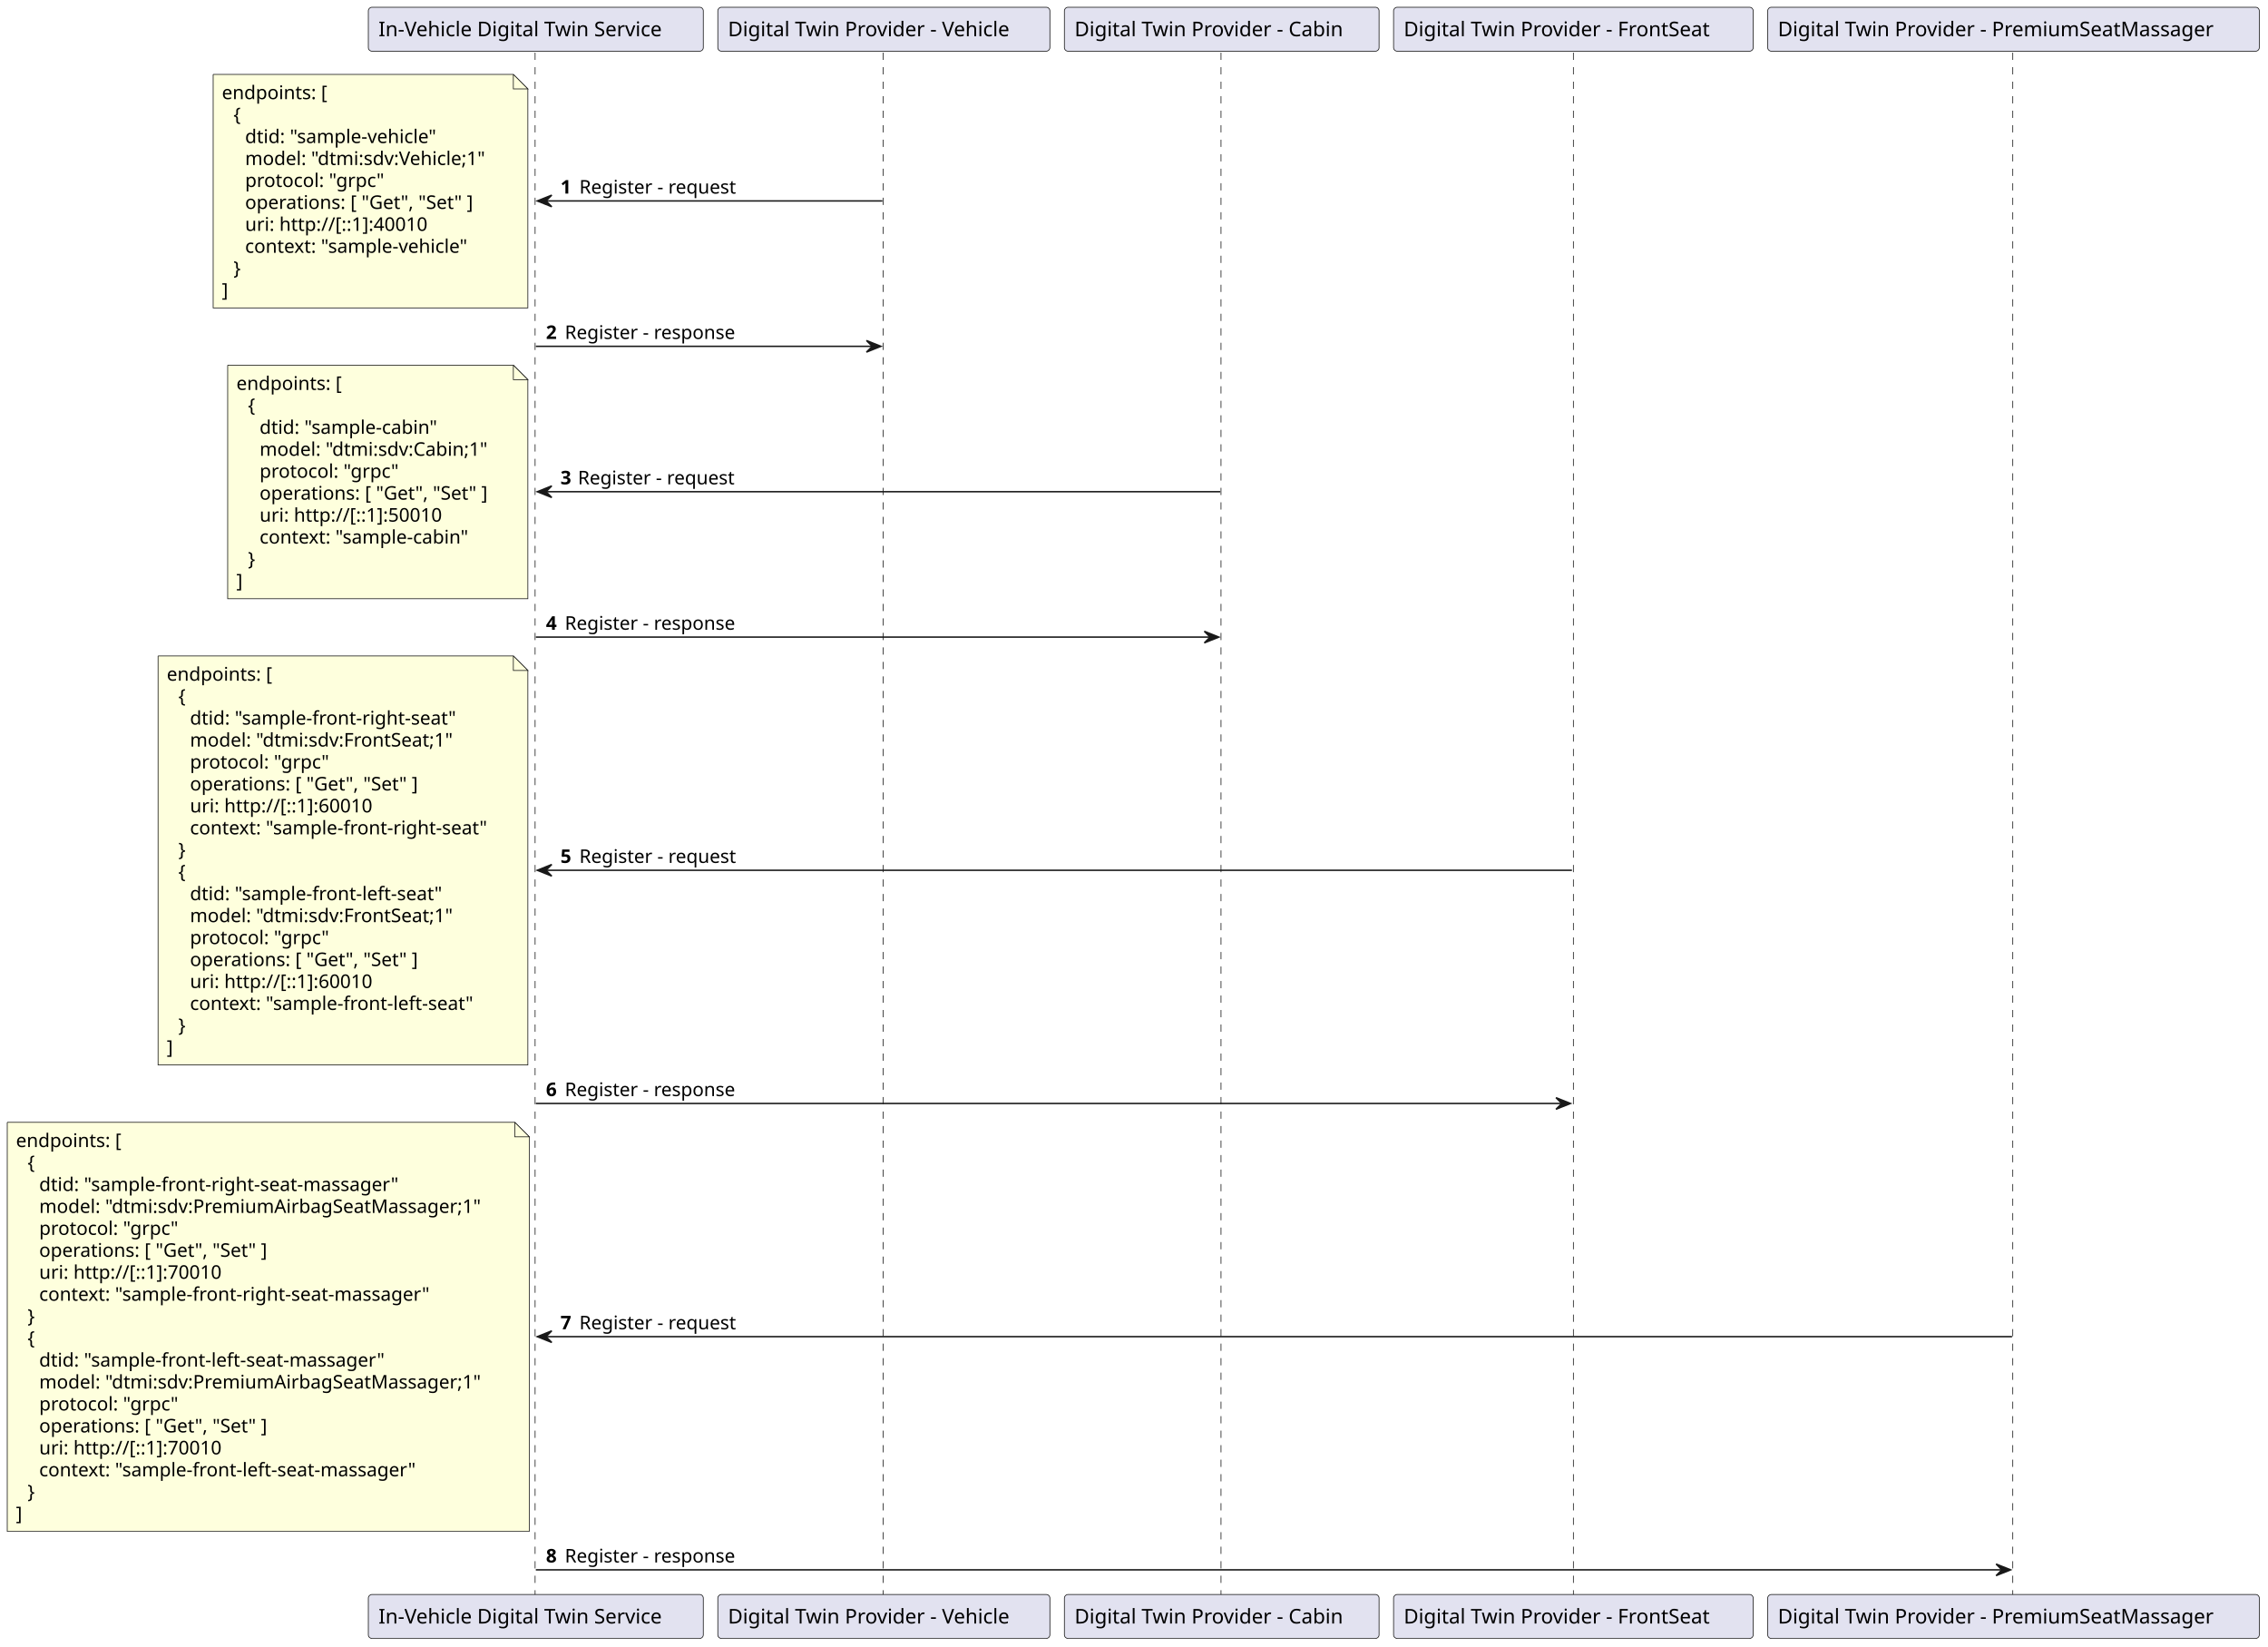
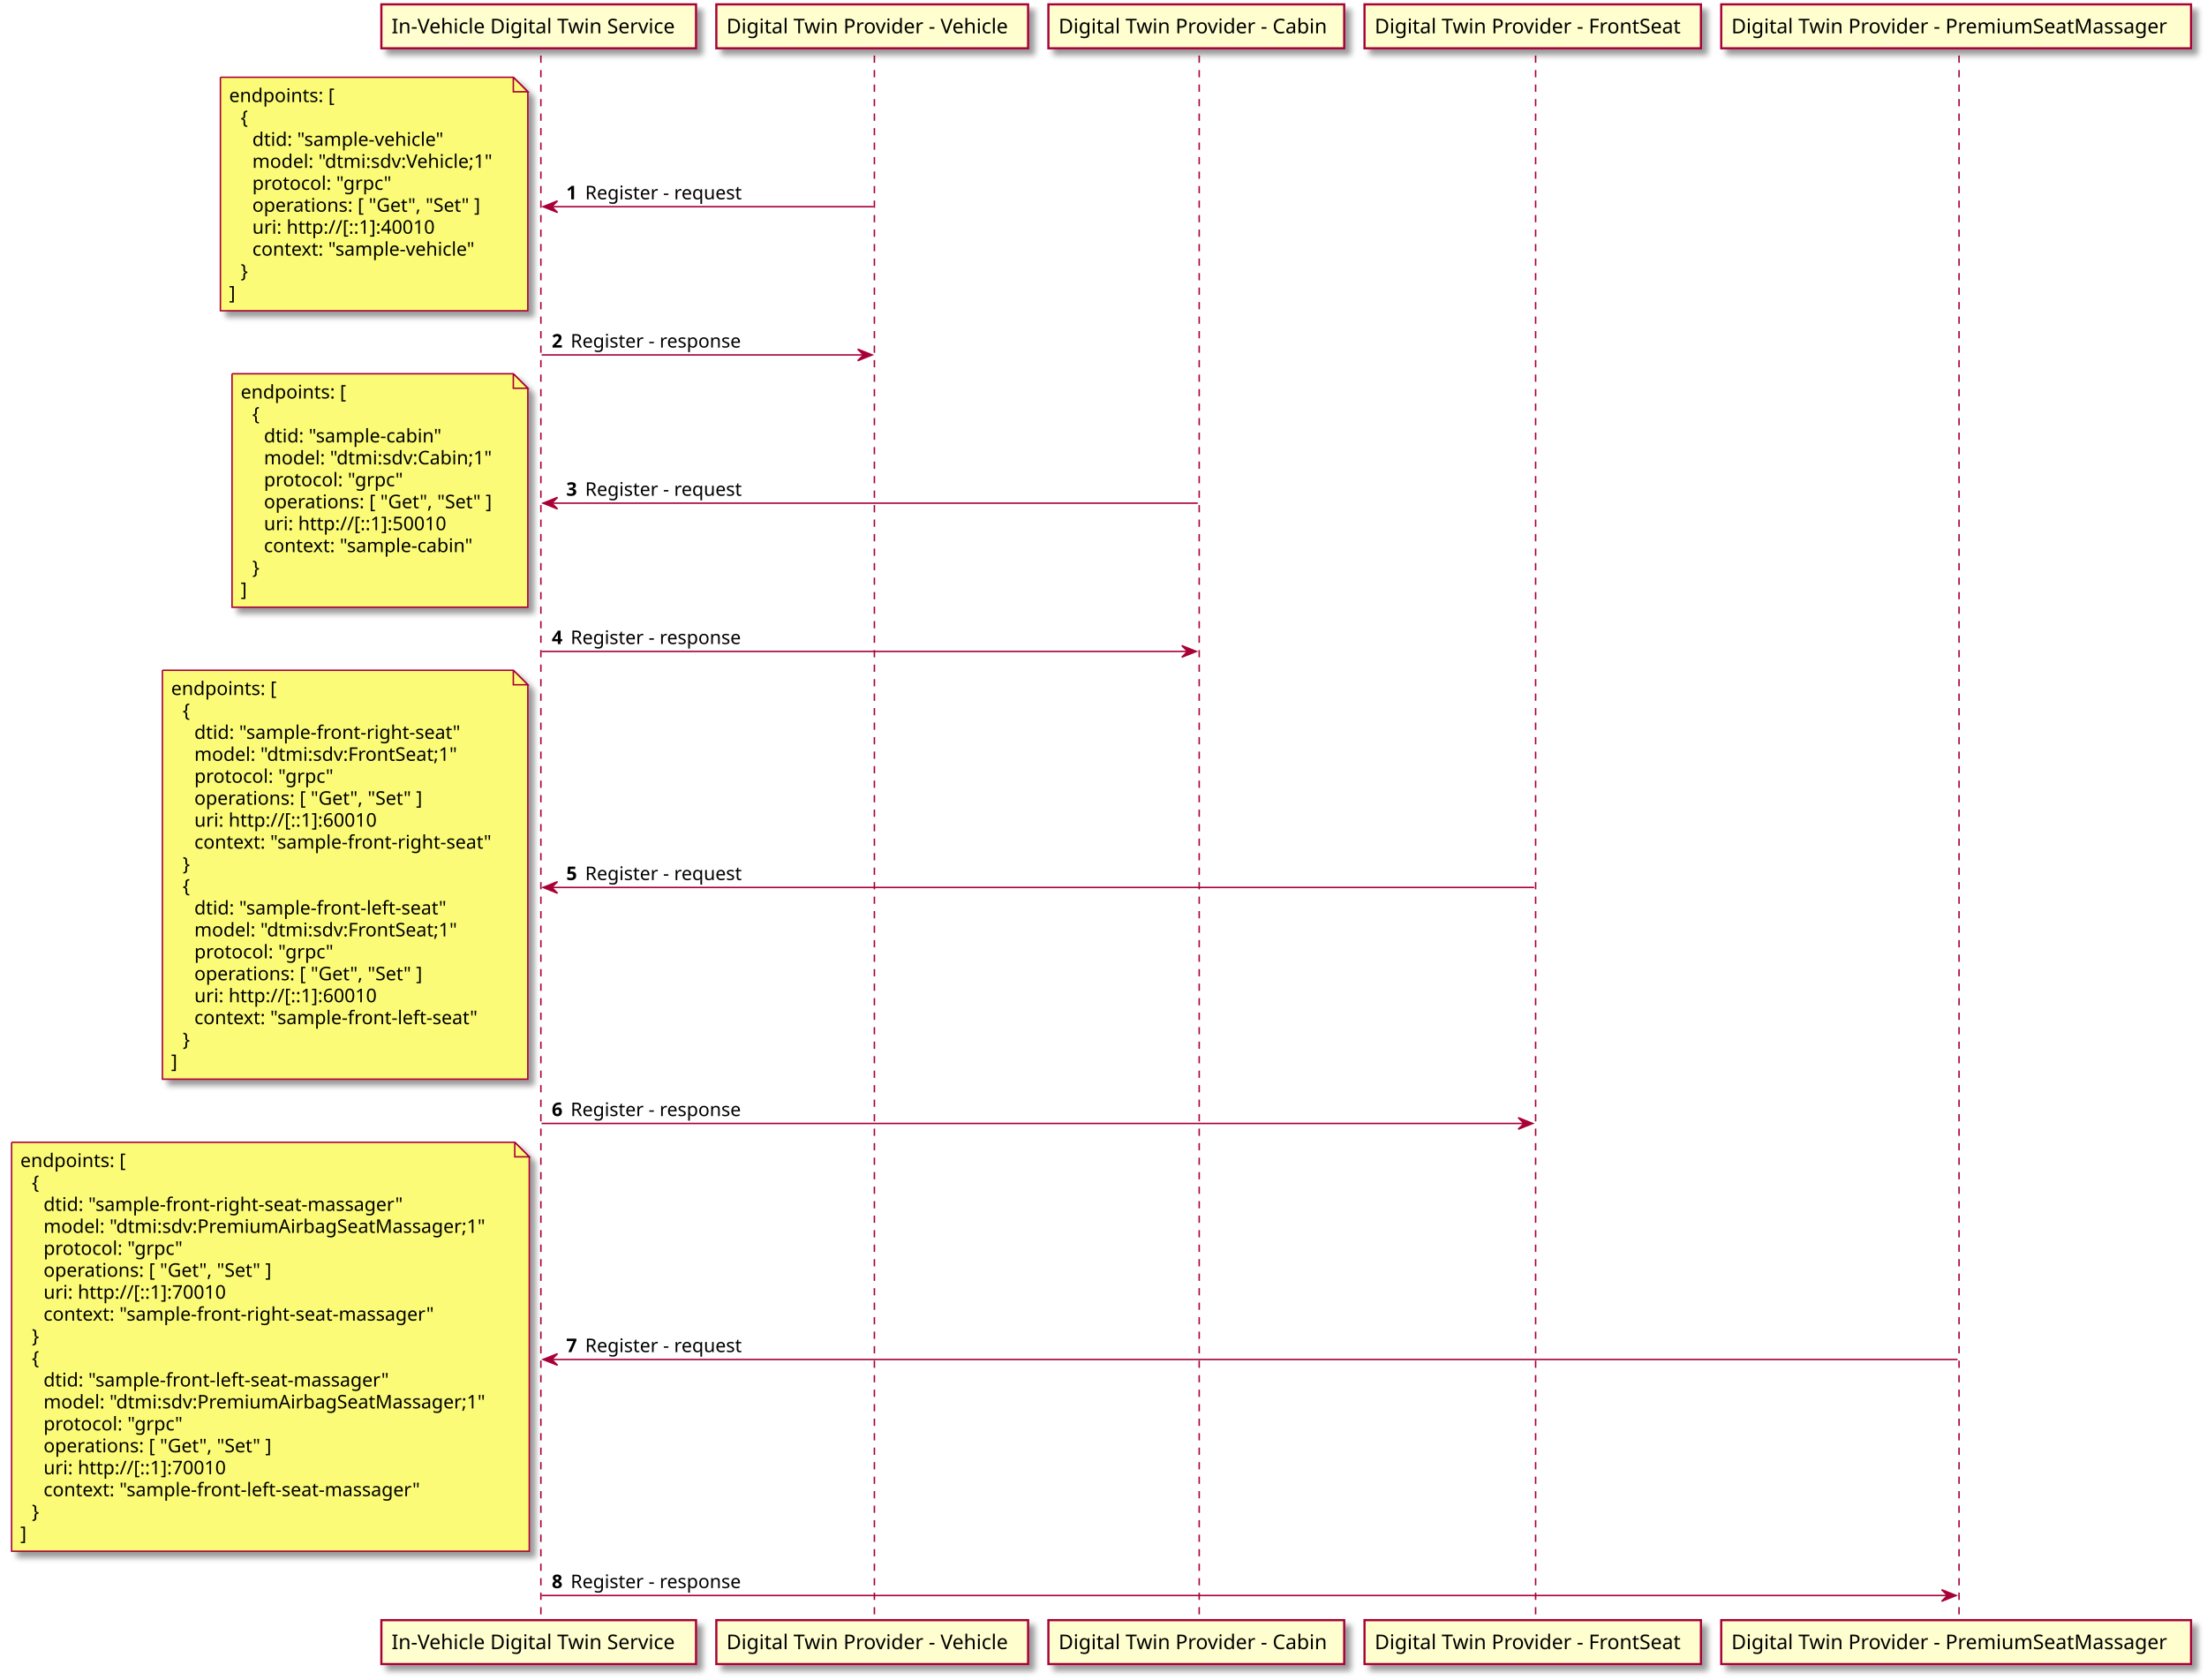
- <svg xmlns="http://www.w3.org/2000/svg" contentStyleType="text/css" height="1135px" preserveAspectRatio="none" style="width:1564px;height:1135px;background:#FFFFFF;" version="1.1" viewBox="0 0 1564 1135" width="1564px" zoomAndPan="magnify">
-   <defs />
+ <svg xmlns="http://www.w3.org/2000/svg" contentScriptType="application/ecmascript" contentStyleType="text/css" height="1158px" preserveAspectRatio="none" style="width:1522px;height:1158px;" version="1.1" viewBox="0 0 1522 1158" width="1522px" zoomAndPan="magnify">
+   <defs>
+     <filter height="300%" id="f100bxfzyvuk4b" width="300%" x="-1" y="-1">
+       <feGaussianBlur result="blurOut" stdDeviation="2.0" />
+       <feColorMatrix in="blurOut" result="blurOut2" type="matrix" values="0 0 0 0 0 0 0 0 0 0 0 0 0 0 0 0 0 0 .4 0" />
+       <feOffset dx="4.0" dy="4.0" in="blurOut2" result="blurOut3" />
+       <feBlend in="SourceGraphic" in2="blurOut3" mode="normal" />
+     </filter>
+   </defs>
  <g>
-     <line style="stroke:#181818;stroke-width:0.5;stroke-dasharray:5.0,5.0;" x1="369" x2="369" y1="36.297" y2="1100.266" />
-     <line style="stroke:#181818;stroke-width:0.5;stroke-dasharray:5.0,5.0;" x1="609" x2="609" y1="36.297" y2="1100.266" />
-     <line style="stroke:#181818;stroke-width:0.5;stroke-dasharray:5.0,5.0;" x1="842" x2="842" y1="36.297" y2="1100.266" />
-     <line style="stroke:#181818;stroke-width:0.5;stroke-dasharray:5.0,5.0;" x1="1085" x2="1085" y1="36.297" y2="1100.266" />
-     <line style="stroke:#181818;stroke-width:0.5;stroke-dasharray:5.0,5.0;" x1="1388" x2="1388" y1="36.297" y2="1100.266" />
-     <rect fill="#E2E2F0" height="30.297" rx="2.5" ry="2.5" style="stroke:#181818;stroke-width:0.5;" width="231" x="254" y="5" />
-     <text fill="#000000" font-family="sans-serif" font-size="14" lengthAdjust="spacing" textLength="217" x="261" y="24.995">In-Vehicle Digital Twin Service</text>
-     <rect fill="#E2E2F0" height="30.297" rx="2.5" ry="2.5" style="stroke:#181818;stroke-width:0.5;" width="231" x="254" y="1099.266" />
-     <text fill="#000000" font-family="sans-serif" font-size="14" lengthAdjust="spacing" textLength="217" x="261" y="1119.261">In-Vehicle Digital Twin Service</text>
-     <rect fill="#E2E2F0" height="30.297" rx="2.5" ry="2.5" style="stroke:#181818;stroke-width:0.5;" width="229" x="495" y="5" />
-     <text fill="#000000" font-family="sans-serif" font-size="14" lengthAdjust="spacing" textLength="215" x="502" y="24.995">Digital Twin Provider - Vehicle</text>
-     <rect fill="#E2E2F0" height="30.297" rx="2.5" ry="2.5" style="stroke:#181818;stroke-width:0.5;" width="229" x="495" y="1099.266" />
-     <text fill="#000000" font-family="sans-serif" font-size="14" lengthAdjust="spacing" textLength="215" x="502" y="1119.261">Digital Twin Provider - Vehicle</text>
-     <rect fill="#E2E2F0" height="30.297" rx="2.5" ry="2.5" style="stroke:#181818;stroke-width:0.5;" width="217" x="734" y="5" />
-     <text fill="#000000" font-family="sans-serif" font-size="14" lengthAdjust="spacing" textLength="203" x="741" y="24.995">Digital Twin Provider - Cabin</text>
-     <rect fill="#E2E2F0" height="30.297" rx="2.5" ry="2.5" style="stroke:#181818;stroke-width:0.5;" width="217" x="734" y="1099.266" />
-     <text fill="#000000" font-family="sans-serif" font-size="14" lengthAdjust="spacing" textLength="203" x="741" y="1119.261">Digital Twin Provider - Cabin</text>
-     <rect fill="#E2E2F0" height="30.297" rx="2.5" ry="2.5" style="stroke:#181818;stroke-width:0.5;" width="248" x="961" y="5" />
-     <text fill="#000000" font-family="sans-serif" font-size="14" lengthAdjust="spacing" textLength="234" x="968" y="24.995">Digital Twin Provider - FrontSeat</text>
-     <rect fill="#E2E2F0" height="30.297" rx="2.5" ry="2.5" style="stroke:#181818;stroke-width:0.5;" width="248" x="961" y="1099.266" />
-     <text fill="#000000" font-family="sans-serif" font-size="14" lengthAdjust="spacing" textLength="234" x="968" y="1119.261">Digital Twin Provider - FrontSeat</text>
-     <rect fill="#E2E2F0" height="30.297" rx="2.5" ry="2.5" style="stroke:#181818;stroke-width:0.5;" width="339" x="1219" y="5" />
-     <text fill="#000000" font-family="sans-serif" font-size="14" lengthAdjust="spacing" textLength="325" x="1226" y="24.995">Digital Twin Provider - PremiumSeatMassager</text>
-     <rect fill="#E2E2F0" height="30.297" rx="2.5" ry="2.5" style="stroke:#181818;stroke-width:0.5;" width="339" x="1219" y="1099.266" />
-     <text fill="#000000" font-family="sans-serif" font-size="14" lengthAdjust="spacing" textLength="325" x="1226" y="1119.261">Digital Twin Provider - PremiumSeatMassager</text>
-     <polygon fill="#181818" points="380.5,134.527,370.5,138.527,380.5,142.527,376.5,138.527" style="stroke:#181818;stroke-width:1.0;" />
-     <line style="stroke:#181818;stroke-width:1.0;" x1="374.5" x2="608.5" y1="138.527" y2="138.527" />
-     <text fill="#000000" font-family="sans-serif" font-size="13" font-weight="bold" lengthAdjust="spacing" textLength="9" x="386.5" y="133.461">1</text>
-     <text fill="#000000" font-family="sans-serif" font-size="13" lengthAdjust="spacing" textLength="115" x="399.5" y="133.461">Register - request</text>
-     <path d="M147,51.297 L147,212.297 L364,212.297 L364,61.297 L354,51.297 L147,51.297 " fill="#FEFFDD" style="stroke:#181818;stroke-width:0.5;" />
-     <path d="M354,51.297 L354,61.297 L364,61.297 L354,51.297 " fill="#FEFFDD" style="stroke:#181818;stroke-width:0.5;" />
-     <text fill="#000000" font-family="sans-serif" font-size="13" lengthAdjust="spacing" textLength="77" x="153" y="68.364">endpoints: [</text>
-     <text fill="#000000" font-family="sans-serif" font-size="13" lengthAdjust="spacing" textLength="9" x="161" y="83.497">{</text>
-     <text fill="#000000" font-family="sans-serif" font-size="13" lengthAdjust="spacing" textLength="140" x="169" y="98.629">dtid: "sample-vehicle"</text>
-     <text fill="#000000" font-family="sans-serif" font-size="13" lengthAdjust="spacing" textLength="180" x="169" y="113.762">model: "dtmi:sdv:Vehicle;1"</text>
-     <text fill="#000000" font-family="sans-serif" font-size="13" lengthAdjust="spacing" textLength="99" x="169" y="128.895">protocol: "grpc"</text>
-     <text fill="#000000" font-family="sans-serif" font-size="13" lengthAdjust="spacing" textLength="167" x="169" y="144.028">operations: [ "Get", "Set" ]</text>
-     <text fill="#000000" font-family="sans-serif" font-size="13" lengthAdjust="spacing" textLength="137" x="169" y="159.161">uri: http://[::1]:40010</text>
-     <text fill="#000000" font-family="sans-serif" font-size="13" lengthAdjust="spacing" textLength="165" x="169" y="174.293">context: "sample-vehicle"</text>
-     <text fill="#000000" font-family="sans-serif" font-size="13" lengthAdjust="spacing" textLength="9" x="161" y="189.426">}</text>
-     <text fill="#000000" font-family="sans-serif" font-size="13" lengthAdjust="spacing" textLength="5" x="153" y="204.559">]</text>
-     <polygon fill="#181818" points="597.5,234.758,607.5,238.758,597.5,242.758,601.5,238.758" style="stroke:#181818;stroke-width:1.0;" />
-     <line style="stroke:#181818;stroke-width:1.0;" x1="369.5" x2="603.5" y1="238.758" y2="238.758" />
-     <text fill="#000000" font-family="sans-serif" font-size="13" font-weight="bold" lengthAdjust="spacing" textLength="9" x="376.5" y="233.692">2</text>
-     <text fill="#000000" font-family="sans-serif" font-size="13" lengthAdjust="spacing" textLength="125" x="389.5" y="233.692">Register - response</text>
-     <polygon fill="#181818" points="380.5,334.988,370.5,338.988,380.5,342.988,376.5,338.988" style="stroke:#181818;stroke-width:1.0;" />
-     <line style="stroke:#181818;stroke-width:1.0;" x1="374.5" x2="841.5" y1="338.988" y2="338.988" />
-     <text fill="#000000" font-family="sans-serif" font-size="13" font-weight="bold" lengthAdjust="spacing" textLength="8" x="386.5" y="333.922">3</text>
-     <text fill="#000000" font-family="sans-serif" font-size="13" lengthAdjust="spacing" textLength="115" x="398.5" y="333.922">Register - request</text>
-     <path d="M157,251.758 L157,412.758 L364,412.758 L364,261.758 L354,251.758 L157,251.758 " fill="#FEFFDD" style="stroke:#181818;stroke-width:0.5;" />
-     <path d="M354,251.758 L354,261.758 L364,261.758 L354,251.758 " fill="#FEFFDD" style="stroke:#181818;stroke-width:0.5;" />
-     <text fill="#000000" font-family="sans-serif" font-size="13" lengthAdjust="spacing" textLength="77" x="163" y="268.825">endpoints: [</text>
-     <text fill="#000000" font-family="sans-serif" font-size="13" lengthAdjust="spacing" textLength="9" x="171" y="283.957">{</text>
-     <text fill="#000000" font-family="sans-serif" font-size="13" lengthAdjust="spacing" textLength="129" x="179" y="299.09">dtid: "sample-cabin"</text>
-     <text fill="#000000" font-family="sans-serif" font-size="13" lengthAdjust="spacing" textLength="170" x="179" y="314.223">model: "dtmi:sdv:Cabin;1"</text>
-     <text fill="#000000" font-family="sans-serif" font-size="13" lengthAdjust="spacing" textLength="99" x="179" y="329.356">protocol: "grpc"</text>
-     <text fill="#000000" font-family="sans-serif" font-size="13" lengthAdjust="spacing" textLength="167" x="179" y="344.489">operations: [ "Get", "Set" ]</text>
-     <text fill="#000000" font-family="sans-serif" font-size="13" lengthAdjust="spacing" textLength="137" x="179" y="359.622">uri: http://[::1]:50010</text>
-     <text fill="#000000" font-family="sans-serif" font-size="13" lengthAdjust="spacing" textLength="154" x="179" y="374.754">context: "sample-cabin"</text>
-     <text fill="#000000" font-family="sans-serif" font-size="13" lengthAdjust="spacing" textLength="9" x="171" y="389.887">}</text>
-     <text fill="#000000" font-family="sans-serif" font-size="13" lengthAdjust="spacing" textLength="5" x="163" y="405.02">]</text>
-     <polygon fill="#181818" points="830.5,435.219,840.5,439.219,830.5,443.219,834.5,439.219" style="stroke:#181818;stroke-width:1.0;" />
-     <line style="stroke:#181818;stroke-width:1.0;" x1="369.5" x2="836.5" y1="439.219" y2="439.219" />
-     <text fill="#000000" font-family="sans-serif" font-size="13" font-weight="bold" lengthAdjust="spacing" textLength="9" x="376.5" y="434.153">4</text>
-     <text fill="#000000" font-family="sans-serif" font-size="13" lengthAdjust="spacing" textLength="125" x="389.5" y="434.153">Register - response</text>
-     <polygon fill="#181818" points="380.5,595.981,370.5,599.981,380.5,603.981,376.5,599.981" style="stroke:#181818;stroke-width:1.0;" />
-     <line style="stroke:#181818;stroke-width:1.0;" x1="374.5" x2="1084" y1="599.981" y2="599.981" />
-     <text fill="#000000" font-family="sans-serif" font-size="13" font-weight="bold" lengthAdjust="spacing" textLength="9" x="386.5" y="594.915">5</text>
-     <text fill="#000000" font-family="sans-serif" font-size="13" lengthAdjust="spacing" textLength="115" x="399.5" y="594.915">Register - request</text>
-     <path d="M109,452.219 L109,734.219 L364,734.219 L364,462.219 L354,452.219 L109,452.219 " fill="#FEFFDD" style="stroke:#181818;stroke-width:0.5;" />
-     <path d="M354,452.219 L354,462.219 L364,462.219 L354,452.219 " fill="#FEFFDD" style="stroke:#181818;stroke-width:0.5;" />
-     <text fill="#000000" font-family="sans-serif" font-size="13" lengthAdjust="spacing" textLength="77" x="115" y="469.286">endpoints: [</text>
-     <text fill="#000000" font-family="sans-serif" font-size="13" lengthAdjust="spacing" textLength="9" x="123" y="484.418">{</text>
-     <text fill="#000000" font-family="sans-serif" font-size="13" lengthAdjust="spacing" textLength="193" x="131" y="499.551">dtid: "sample-front-right-seat"</text>
-     <text fill="#000000" font-family="sans-serif" font-size="13" lengthAdjust="spacing" textLength="196" x="131" y="514.684">model: "dtmi:sdv:FrontSeat;1"</text>
-     <text fill="#000000" font-family="sans-serif" font-size="13" lengthAdjust="spacing" textLength="99" x="131" y="529.817">protocol: "grpc"</text>
-     <text fill="#000000" font-family="sans-serif" font-size="13" lengthAdjust="spacing" textLength="167" x="131" y="544.95">operations: [ "Get", "Set" ]</text>
-     <text fill="#000000" font-family="sans-serif" font-size="13" lengthAdjust="spacing" textLength="137" x="131" y="560.082">uri: http://[::1]:60010</text>
-     <text fill="#000000" font-family="sans-serif" font-size="13" lengthAdjust="spacing" textLength="218" x="131" y="575.215">context: "sample-front-right-seat"</text>
-     <text fill="#000000" font-family="sans-serif" font-size="13" lengthAdjust="spacing" textLength="9" x="123" y="590.348">}</text>
-     <text fill="#000000" font-family="sans-serif" font-size="13" lengthAdjust="spacing" textLength="9" x="123" y="605.481">{</text>
-     <text fill="#000000" font-family="sans-serif" font-size="13" lengthAdjust="spacing" textLength="185" x="131" y="620.614">dtid: "sample-front-left-seat"</text>
-     <text fill="#000000" font-family="sans-serif" font-size="13" lengthAdjust="spacing" textLength="196" x="131" y="635.747">model: "dtmi:sdv:FrontSeat;1"</text>
-     <text fill="#000000" font-family="sans-serif" font-size="13" lengthAdjust="spacing" textLength="99" x="131" y="650.879">protocol: "grpc"</text>
-     <text fill="#000000" font-family="sans-serif" font-size="13" lengthAdjust="spacing" textLength="167" x="131" y="666.012">operations: [ "Get", "Set" ]</text>
-     <text fill="#000000" font-family="sans-serif" font-size="13" lengthAdjust="spacing" textLength="137" x="131" y="681.145">uri: http://[::1]:60010</text>
-     <text fill="#000000" font-family="sans-serif" font-size="13" lengthAdjust="spacing" textLength="210" x="131" y="696.278">context: "sample-front-left-seat"</text>
-     <text fill="#000000" font-family="sans-serif" font-size="13" lengthAdjust="spacing" textLength="9" x="123" y="711.411">}</text>
-     <text fill="#000000" font-family="sans-serif" font-size="13" lengthAdjust="spacing" textLength="5" x="115" y="726.543">]</text>
-     <polygon fill="#181818" points="1073,756.742,1083,760.742,1073,764.742,1077,760.742" style="stroke:#181818;stroke-width:1.0;" />
-     <line style="stroke:#181818;stroke-width:1.0;" x1="369.5" x2="1079" y1="760.742" y2="760.742" />
-     <text fill="#000000" font-family="sans-serif" font-size="13" font-weight="bold" lengthAdjust="spacing" textLength="9" x="376.5" y="755.676">6</text>
-     <text fill="#000000" font-family="sans-serif" font-size="13" lengthAdjust="spacing" textLength="125" x="389.5" y="755.676">Register - response</text>
-     <polygon fill="#181818" points="380.5,917.504,370.5,921.504,380.5,925.504,376.5,921.504" style="stroke:#181818;stroke-width:1.0;" />
-     <line style="stroke:#181818;stroke-width:1.0;" x1="374.5" x2="1387.5" y1="921.504" y2="921.504" />
-     <text fill="#000000" font-family="sans-serif" font-size="13" font-weight="bold" lengthAdjust="spacing" textLength="9" x="386.5" y="916.438">7</text>
-     <text fill="#000000" font-family="sans-serif" font-size="13" lengthAdjust="spacing" textLength="115" x="399.5" y="916.438">Register - request</text>
-     <path d="M5,773.742 L5,1055.742 L365,1055.742 L365,783.742 L355,773.742 L5,773.742 " fill="#FEFFDD" style="stroke:#181818;stroke-width:0.5;" />
-     <path d="M355,773.742 L355,783.742 L365,783.742 L355,773.742 " fill="#FEFFDD" style="stroke:#181818;stroke-width:0.5;" />
-     <text fill="#000000" font-family="sans-serif" font-size="13" lengthAdjust="spacing" textLength="77" x="11" y="790.809">endpoints: [</text>
-     <text fill="#000000" font-family="sans-serif" font-size="13" lengthAdjust="spacing" textLength="9" x="19" y="805.942">{</text>
-     <text fill="#000000" font-family="sans-serif" font-size="13" lengthAdjust="spacing" textLength="262" x="27" y="821.075">dtid: "sample-front-right-seat-massager"</text>
-     <text fill="#000000" font-family="sans-serif" font-size="13" lengthAdjust="spacing" textLength="323" x="27" y="836.207">model: "dtmi:sdv:PremiumAirbagSeatMassager;1"</text>
-     <text fill="#000000" font-family="sans-serif" font-size="13" lengthAdjust="spacing" textLength="99" x="27" y="851.34">protocol: "grpc"</text>
-     <text fill="#000000" font-family="sans-serif" font-size="13" lengthAdjust="spacing" textLength="167" x="27" y="866.473">operations: [ "Get", "Set" ]</text>
-     <text fill="#000000" font-family="sans-serif" font-size="13" lengthAdjust="spacing" textLength="137" x="27" y="881.606">uri: http://[::1]:70010</text>
-     <text fill="#000000" font-family="sans-serif" font-size="13" lengthAdjust="spacing" textLength="287" x="27" y="896.739">context: "sample-front-right-seat-massager"</text>
-     <text fill="#000000" font-family="sans-serif" font-size="13" lengthAdjust="spacing" textLength="9" x="19" y="911.872">}</text>
-     <text fill="#000000" font-family="sans-serif" font-size="13" lengthAdjust="spacing" textLength="9" x="19" y="927.004">{</text>
-     <text fill="#000000" font-family="sans-serif" font-size="13" lengthAdjust="spacing" textLength="254" x="27" y="942.137">dtid: "sample-front-left-seat-massager"</text>
-     <text fill="#000000" font-family="sans-serif" font-size="13" lengthAdjust="spacing" textLength="323" x="27" y="957.27">model: "dtmi:sdv:PremiumAirbagSeatMassager;1"</text>
-     <text fill="#000000" font-family="sans-serif" font-size="13" lengthAdjust="spacing" textLength="99" x="27" y="972.403">protocol: "grpc"</text>
-     <text fill="#000000" font-family="sans-serif" font-size="13" lengthAdjust="spacing" textLength="167" x="27" y="987.536">operations: [ "Get", "Set" ]</text>
-     <text fill="#000000" font-family="sans-serif" font-size="13" lengthAdjust="spacing" textLength="137" x="27" y="1002.668">uri: http://[::1]:70010</text>
-     <text fill="#000000" font-family="sans-serif" font-size="13" lengthAdjust="spacing" textLength="279" x="27" y="1017.801">context: "sample-front-left-seat-massager"</text>
-     <text fill="#000000" font-family="sans-serif" font-size="13" lengthAdjust="spacing" textLength="9" x="19" y="1032.934">}</text>
-     <text fill="#000000" font-family="sans-serif" font-size="13" lengthAdjust="spacing" textLength="5" x="11" y="1048.067">]</text>
-     <polygon fill="#181818" points="1376.5,1078.266,1386.5,1082.266,1376.5,1086.266,1380.5,1082.266" style="stroke:#181818;stroke-width:1.0;" />
-     <line style="stroke:#181818;stroke-width:1.0;" x1="369.5" x2="1382.5" y1="1082.266" y2="1082.266" />
-     <text fill="#000000" font-family="sans-serif" font-size="13" font-weight="bold" lengthAdjust="spacing" textLength="9" x="376.5" y="1077.2">8</text>
-     <text fill="#000000" font-family="sans-serif" font-size="13" lengthAdjust="spacing" textLength="125" x="389.5" y="1077.2">Register - response</text>
+     <line style="stroke: #A80036; stroke-width: 1.0; stroke-dasharray: 5.0,5.0;" x1="373" x2="373" y1="38.297" y2="1118.266" />
+     <line style="stroke: #A80036; stroke-width: 1.0; stroke-dasharray: 5.0,5.0;" x1="603" x2="603" y1="38.297" y2="1118.266" />
+     <line style="stroke: #A80036; stroke-width: 1.0; stroke-dasharray: 5.0,5.0;" x1="827" x2="827" y1="38.297" y2="1118.266" />
+     <line style="stroke: #A80036; stroke-width: 1.0; stroke-dasharray: 5.0,5.0;" x1="1059" x2="1059" y1="38.297" y2="1118.266" />
+     <line style="stroke: #A80036; stroke-width: 1.0; stroke-dasharray: 5.0,5.0;" x1="1351" x2="1351" y1="38.297" y2="1118.266" />
+     <rect fill="#FEFECE" filter="url(#f100bxfzyvuk4b)" height="30.297" style="stroke: #A80036; stroke-width: 1.5;" width="217" x="263" y="3" />
+     <text fill="#000000" font-family="sans-serif" font-size="14" lengthAdjust="spacingAndGlyphs" textLength="203" x="270" y="22.995">In-Vehicle Digital Twin Service</text>
+     <rect fill="#FEFECE" filter="url(#f100bxfzyvuk4b)" height="30.297" style="stroke: #A80036; stroke-width: 1.5;" width="217" x="263" y="1117.266" />
+     <text fill="#000000" font-family="sans-serif" font-size="14" lengthAdjust="spacingAndGlyphs" textLength="203" x="270" y="1137.261">In-Vehicle Digital Twin Service</text>
+     <rect fill="#FEFECE" filter="url(#f100bxfzyvuk4b)" height="30.297" style="stroke: #A80036; stroke-width: 1.5;" width="215" x="494" y="3" />
+     <text fill="#000000" font-family="sans-serif" font-size="14" lengthAdjust="spacingAndGlyphs" textLength="201" x="501" y="22.995">Digital Twin Provider - Vehicle</text>
+     <rect fill="#FEFECE" filter="url(#f100bxfzyvuk4b)" height="30.297" style="stroke: #A80036; stroke-width: 1.5;" width="215" x="494" y="1117.266" />
+     <text fill="#000000" font-family="sans-serif" font-size="14" lengthAdjust="spacingAndGlyphs" textLength="201" x="501" y="1137.261">Digital Twin Provider - Vehicle</text>
+     <rect fill="#FEFECE" filter="url(#f100bxfzyvuk4b)" height="30.297" style="stroke: #A80036; stroke-width: 1.5;" width="204" x="723" y="3" />
+     <text fill="#000000" font-family="sans-serif" font-size="14" lengthAdjust="spacingAndGlyphs" textLength="190" x="730" y="22.995">Digital Twin Provider - Cabin</text>
+     <rect fill="#FEFECE" filter="url(#f100bxfzyvuk4b)" height="30.297" style="stroke: #A80036; stroke-width: 1.5;" width="204" x="723" y="1117.266" />
+     <text fill="#000000" font-family="sans-serif" font-size="14" lengthAdjust="spacingAndGlyphs" textLength="190" x="730" y="1137.261">Digital Twin Provider - Cabin</text>
+     <rect fill="#FEFECE" filter="url(#f100bxfzyvuk4b)" height="30.297" style="stroke: #A80036; stroke-width: 1.5;" width="232" x="941" y="3" />
+     <text fill="#000000" font-family="sans-serif" font-size="14" lengthAdjust="spacingAndGlyphs" textLength="218" x="948" y="22.995">Digital Twin Provider - FrontSeat</text>
+     <rect fill="#FEFECE" filter="url(#f100bxfzyvuk4b)" height="30.297" style="stroke: #A80036; stroke-width: 1.5;" width="232" x="941" y="1117.266" />
+     <text fill="#000000" font-family="sans-serif" font-size="14" lengthAdjust="spacingAndGlyphs" textLength="218" x="948" y="1137.261">Digital Twin Provider - FrontSeat</text>
+     <rect fill="#FEFECE" filter="url(#f100bxfzyvuk4b)" height="30.297" style="stroke: #A80036; stroke-width: 1.5;" width="324" x="1187" y="3" />
+     <text fill="#000000" font-family="sans-serif" font-size="14" lengthAdjust="spacingAndGlyphs" textLength="310" x="1194" y="22.995">Digital Twin Provider - PremiumSeatMassager</text>
+     <rect fill="#FEFECE" filter="url(#f100bxfzyvuk4b)" height="30.297" style="stroke: #A80036; stroke-width: 1.5;" width="324" x="1187" y="1117.266" />
+     <text fill="#000000" font-family="sans-serif" font-size="14" lengthAdjust="spacingAndGlyphs" textLength="310" x="1194" y="1137.261">Digital Twin Provider - PremiumSeatMassager</text>
+     <polygon fill="#A80036" points="384.5,138.527,374.5,142.527,384.5,146.527,380.5,142.527" style="stroke: #A80036; stroke-width: 1.0;" />
+     <line style="stroke: #A80036; stroke-width: 1.0;" x1="378.5" x2="602.5" y1="142.527" y2="142.527" />
+     <text fill="#000000" font-family="sans-serif" font-size="13" font-weight="bold" lengthAdjust="spacingAndGlyphs" textLength="9" x="390.5" y="137.461">1</text>
+     <text fill="#000000" font-family="sans-serif" font-size="13" lengthAdjust="spacingAndGlyphs" textLength="114" x="403.5" y="137.461">Register - request</text>
+     <path d="M152,53.297 L152,214.297 L364,214.297 L364,63.297 L354,53.297 L152,53.297 " fill="#FBFB77" filter="url(#f100bxfzyvuk4b)" style="stroke: #A80036; stroke-width: 1.0;" />
+     <path d="M354,53.297 L354,63.297 L364,63.297 L354,53.297 " fill="#FBFB77" style="stroke: #A80036; stroke-width: 1.0;" />
+     <text fill="#000000" font-family="sans-serif" font-size="13" lengthAdjust="spacingAndGlyphs" textLength="76" x="158" y="70.364">endpoints: [</text>
+     <text fill="#000000" font-family="sans-serif" font-size="13" lengthAdjust="spacingAndGlyphs" textLength="8" x="166" y="85.497">{</text>
+     <text fill="#000000" font-family="sans-serif" font-size="13" lengthAdjust="spacingAndGlyphs" textLength="138" x="174" y="100.629">dtid: "sample-vehicle"</text>
+     <text fill="#000000" font-family="sans-serif" font-size="13" lengthAdjust="spacingAndGlyphs" textLength="175" x="174" y="115.762">model: "dtmi:sdv:Vehicle;1"</text>
+     <text fill="#000000" font-family="sans-serif" font-size="13" lengthAdjust="spacingAndGlyphs" textLength="98" x="174" y="130.895">protocol: "grpc"</text>
+     <text fill="#000000" font-family="sans-serif" font-size="13" lengthAdjust="spacingAndGlyphs" textLength="167" x="174" y="146.028">operations: [ "Get", "Set" ]</text>
+     <text fill="#000000" font-family="sans-serif" font-size="13" lengthAdjust="spacingAndGlyphs" textLength="132" x="174" y="161.161">uri: http://[::1]:40010</text>
+     <text fill="#000000" font-family="sans-serif" font-size="13" lengthAdjust="spacingAndGlyphs" textLength="162" x="174" y="176.293">context: "sample-vehicle"</text>
+     <text fill="#000000" font-family="sans-serif" font-size="13" lengthAdjust="spacingAndGlyphs" textLength="8" x="166" y="191.426">}</text>
+     <text fill="#000000" font-family="sans-serif" font-size="13" lengthAdjust="spacingAndGlyphs" textLength="5" x="158" y="206.559">]</text>
+     <polygon fill="#A80036" points="591.5,240.758,601.5,244.758,591.5,248.758,595.5,244.758" style="stroke: #A80036; stroke-width: 1.0;" />
+     <line style="stroke: #A80036; stroke-width: 1.0;" x1="373.5" x2="597.5" y1="244.758" y2="244.758" />
+     <text fill="#000000" font-family="sans-serif" font-size="13" font-weight="bold" lengthAdjust="spacingAndGlyphs" textLength="9" x="380.5" y="239.692">2</text>
+     <text fill="#000000" font-family="sans-serif" font-size="13" lengthAdjust="spacingAndGlyphs" textLength="124" x="393.5" y="239.692">Register - response</text>
+     <polygon fill="#A80036" points="384.5,342.988,374.5,346.988,384.5,350.988,380.5,346.988" style="stroke: #A80036; stroke-width: 1.0;" />
+     <line style="stroke: #A80036; stroke-width: 1.0;" x1="378.5" x2="826" y1="346.988" y2="346.988" />
+     <text fill="#000000" font-family="sans-serif" font-size="13" font-weight="bold" lengthAdjust="spacingAndGlyphs" textLength="9" x="390.5" y="341.922">3</text>
+     <text fill="#000000" font-family="sans-serif" font-size="13" lengthAdjust="spacingAndGlyphs" textLength="114" x="403.5" y="341.922">Register - request</text>
+     <path d="M160,257.758 L160,418.758 L364,418.758 L364,267.758 L354,257.758 L160,257.758 " fill="#FBFB77" filter="url(#f100bxfzyvuk4b)" style="stroke: #A80036; stroke-width: 1.0;" />
+     <path d="M354,257.758 L354,267.758 L364,267.758 L354,257.758 " fill="#FBFB77" style="stroke: #A80036; stroke-width: 1.0;" />
+     <text fill="#000000" font-family="sans-serif" font-size="13" lengthAdjust="spacingAndGlyphs" textLength="76" x="166" y="274.825">endpoints: [</text>
+     <text fill="#000000" font-family="sans-serif" font-size="13" lengthAdjust="spacingAndGlyphs" textLength="8" x="174" y="289.957">{</text>
+     <text fill="#000000" font-family="sans-serif" font-size="13" lengthAdjust="spacingAndGlyphs" textLength="128" x="182" y="305.09">dtid: "sample-cabin"</text>
+     <text fill="#000000" font-family="sans-serif" font-size="13" lengthAdjust="spacingAndGlyphs" textLength="165" x="182" y="320.223">model: "dtmi:sdv:Cabin;1"</text>
+     <text fill="#000000" font-family="sans-serif" font-size="13" lengthAdjust="spacingAndGlyphs" textLength="98" x="182" y="335.356">protocol: "grpc"</text>
+     <text fill="#000000" font-family="sans-serif" font-size="13" lengthAdjust="spacingAndGlyphs" textLength="167" x="182" y="350.489">operations: [ "Get", "Set" ]</text>
+     <text fill="#000000" font-family="sans-serif" font-size="13" lengthAdjust="spacingAndGlyphs" textLength="132" x="182" y="365.622">uri: http://[::1]:50010</text>
+     <text fill="#000000" font-family="sans-serif" font-size="13" lengthAdjust="spacingAndGlyphs" textLength="152" x="182" y="380.754">context: "sample-cabin"</text>
+     <text fill="#000000" font-family="sans-serif" font-size="13" lengthAdjust="spacingAndGlyphs" textLength="8" x="174" y="395.887">}</text>
+     <text fill="#000000" font-family="sans-serif" font-size="13" lengthAdjust="spacingAndGlyphs" textLength="5" x="166" y="411.02">]</text>
+     <polygon fill="#A80036" points="815,445.219,825,449.219,815,453.219,819,449.219" style="stroke: #A80036; stroke-width: 1.0;" />
+     <line style="stroke: #A80036; stroke-width: 1.0;" x1="373.5" x2="821" y1="449.219" y2="449.219" />
+     <text fill="#000000" font-family="sans-serif" font-size="13" font-weight="bold" lengthAdjust="spacingAndGlyphs" textLength="9" x="380.5" y="444.153">4</text>
+     <text fill="#000000" font-family="sans-serif" font-size="13" lengthAdjust="spacingAndGlyphs" textLength="124" x="393.5" y="444.153">Register - response</text>
+     <polygon fill="#A80036" points="384.5,607.981,374.5,611.981,384.5,615.981,380.5,611.981" style="stroke: #A80036; stroke-width: 1.0;" />
+     <line style="stroke: #A80036; stroke-width: 1.0;" x1="378.5" x2="1058" y1="611.981" y2="611.981" />
+     <text fill="#000000" font-family="sans-serif" font-size="13" font-weight="bold" lengthAdjust="spacingAndGlyphs" textLength="9" x="390.5" y="606.915">5</text>
+     <text fill="#000000" font-family="sans-serif" font-size="13" lengthAdjust="spacingAndGlyphs" textLength="114" x="403.5" y="606.915">Register - request</text>
+     <path d="M112,462.219 L112,744.219 L364,744.219 L364,472.219 L354,462.219 L112,462.219 " fill="#FBFB77" filter="url(#f100bxfzyvuk4b)" style="stroke: #A80036; stroke-width: 1.0;" />
+     <path d="M354,462.219 L354,472.219 L364,472.219 L354,462.219 " fill="#FBFB77" style="stroke: #A80036; stroke-width: 1.0;" />
+     <text fill="#000000" font-family="sans-serif" font-size="13" lengthAdjust="spacingAndGlyphs" textLength="76" x="118" y="479.286">endpoints: [</text>
+     <text fill="#000000" font-family="sans-serif" font-size="13" lengthAdjust="spacingAndGlyphs" textLength="8" x="126" y="494.418">{</text>
+     <text fill="#000000" font-family="sans-serif" font-size="13" lengthAdjust="spacingAndGlyphs" textLength="191" x="134" y="509.551">dtid: "sample-front-right-seat"</text>
+     <text fill="#000000" font-family="sans-serif" font-size="13" lengthAdjust="spacingAndGlyphs" textLength="192" x="134" y="524.684">model: "dtmi:sdv:FrontSeat;1"</text>
+     <text fill="#000000" font-family="sans-serif" font-size="13" lengthAdjust="spacingAndGlyphs" textLength="98" x="134" y="539.817">protocol: "grpc"</text>
+     <text fill="#000000" font-family="sans-serif" font-size="13" lengthAdjust="spacingAndGlyphs" textLength="167" x="134" y="554.95">operations: [ "Get", "Set" ]</text>
+     <text fill="#000000" font-family="sans-serif" font-size="13" lengthAdjust="spacingAndGlyphs" textLength="132" x="134" y="570.082">uri: http://[::1]:60010</text>
+     <text fill="#000000" font-family="sans-serif" font-size="13" lengthAdjust="spacingAndGlyphs" textLength="215" x="134" y="585.215">context: "sample-front-right-seat"</text>
+     <text fill="#000000" font-family="sans-serif" font-size="13" lengthAdjust="spacingAndGlyphs" textLength="8" x="126" y="600.348">}</text>
+     <text fill="#000000" font-family="sans-serif" font-size="13" lengthAdjust="spacingAndGlyphs" textLength="8" x="126" y="615.481">{</text>
+     <text fill="#000000" font-family="sans-serif" font-size="13" lengthAdjust="spacingAndGlyphs" textLength="182" x="134" y="630.614">dtid: "sample-front-left-seat"</text>
+     <text fill="#000000" font-family="sans-serif" font-size="13" lengthAdjust="spacingAndGlyphs" textLength="192" x="134" y="645.747">model: "dtmi:sdv:FrontSeat;1"</text>
+     <text fill="#000000" font-family="sans-serif" font-size="13" lengthAdjust="spacingAndGlyphs" textLength="98" x="134" y="660.879">protocol: "grpc"</text>
+     <text fill="#000000" font-family="sans-serif" font-size="13" lengthAdjust="spacingAndGlyphs" textLength="167" x="134" y="676.012">operations: [ "Get", "Set" ]</text>
+     <text fill="#000000" font-family="sans-serif" font-size="13" lengthAdjust="spacingAndGlyphs" textLength="132" x="134" y="691.145">uri: http://[::1]:60010</text>
+     <text fill="#000000" font-family="sans-serif" font-size="13" lengthAdjust="spacingAndGlyphs" textLength="206" x="134" y="706.278">context: "sample-front-left-seat"</text>
+     <text fill="#000000" font-family="sans-serif" font-size="13" lengthAdjust="spacingAndGlyphs" textLength="8" x="126" y="721.411">}</text>
+     <text fill="#000000" font-family="sans-serif" font-size="13" lengthAdjust="spacingAndGlyphs" textLength="5" x="118" y="736.543">]</text>
+     <polygon fill="#A80036" points="1047,770.742,1057,774.742,1047,778.742,1051,774.742" style="stroke: #A80036; stroke-width: 1.0;" />
+     <line style="stroke: #A80036; stroke-width: 1.0;" x1="373.5" x2="1053" y1="774.742" y2="774.742" />
+     <text fill="#000000" font-family="sans-serif" font-size="13" font-weight="bold" lengthAdjust="spacingAndGlyphs" textLength="9" x="380.5" y="769.676">6</text>
+     <text fill="#000000" font-family="sans-serif" font-size="13" lengthAdjust="spacingAndGlyphs" textLength="124" x="393.5" y="769.676">Register - response</text>
+     <polygon fill="#A80036" points="384.5,933.504,374.5,937.504,384.5,941.504,380.5,937.504" style="stroke: #A80036; stroke-width: 1.0;" />
+     <line style="stroke: #A80036; stroke-width: 1.0;" x1="378.5" x2="1350" y1="937.504" y2="937.504" />
+     <text fill="#000000" font-family="sans-serif" font-size="13" font-weight="bold" lengthAdjust="spacingAndGlyphs" textLength="9" x="390.5" y="932.438">7</text>
+     <text fill="#000000" font-family="sans-serif" font-size="13" lengthAdjust="spacingAndGlyphs" textLength="114" x="403.5" y="932.438">Register - request</text>
+     <path d="M8,787.742 L8,1069.742 L365,1069.742 L365,797.742 L355,787.742 L8,787.742 " fill="#FBFB77" filter="url(#f100bxfzyvuk4b)" style="stroke: #A80036; stroke-width: 1.0;" />
+     <path d="M355,787.742 L355,797.742 L365,797.742 L355,787.742 " fill="#FBFB77" style="stroke: #A80036; stroke-width: 1.0;" />
+     <text fill="#000000" font-family="sans-serif" font-size="13" lengthAdjust="spacingAndGlyphs" textLength="76" x="14" y="804.809">endpoints: [</text>
+     <text fill="#000000" font-family="sans-serif" font-size="13" lengthAdjust="spacingAndGlyphs" textLength="8" x="22" y="819.942">{</text>
+     <text fill="#000000" font-family="sans-serif" font-size="13" lengthAdjust="spacingAndGlyphs" textLength="260" x="30" y="835.075">dtid: "sample-front-right-seat-massager"</text>
+     <text fill="#000000" font-family="sans-serif" font-size="13" lengthAdjust="spacingAndGlyphs" textLength="320" x="30" y="850.207">model: "dtmi:sdv:PremiumAirbagSeatMassager;1"</text>
+     <text fill="#000000" font-family="sans-serif" font-size="13" lengthAdjust="spacingAndGlyphs" textLength="98" x="30" y="865.34">protocol: "grpc"</text>
+     <text fill="#000000" font-family="sans-serif" font-size="13" lengthAdjust="spacingAndGlyphs" textLength="167" x="30" y="880.473">operations: [ "Get", "Set" ]</text>
+     <text fill="#000000" font-family="sans-serif" font-size="13" lengthAdjust="spacingAndGlyphs" textLength="132" x="30" y="895.606">uri: http://[::1]:70010</text>
+     <text fill="#000000" font-family="sans-serif" font-size="13" lengthAdjust="spacingAndGlyphs" textLength="284" x="30" y="910.739">context: "sample-front-right-seat-massager"</text>
+     <text fill="#000000" font-family="sans-serif" font-size="13" lengthAdjust="spacingAndGlyphs" textLength="8" x="22" y="925.872">}</text>
+     <text fill="#000000" font-family="sans-serif" font-size="13" lengthAdjust="spacingAndGlyphs" textLength="8" x="22" y="941.004">{</text>
+     <text fill="#000000" font-family="sans-serif" font-size="13" lengthAdjust="spacingAndGlyphs" textLength="251" x="30" y="956.137">dtid: "sample-front-left-seat-massager"</text>
+     <text fill="#000000" font-family="sans-serif" font-size="13" lengthAdjust="spacingAndGlyphs" textLength="320" x="30" y="971.27">model: "dtmi:sdv:PremiumAirbagSeatMassager;1"</text>
+     <text fill="#000000" font-family="sans-serif" font-size="13" lengthAdjust="spacingAndGlyphs" textLength="98" x="30" y="986.403">protocol: "grpc"</text>
+     <text fill="#000000" font-family="sans-serif" font-size="13" lengthAdjust="spacingAndGlyphs" textLength="167" x="30" y="1001.536">operations: [ "Get", "Set" ]</text>
+     <text fill="#000000" font-family="sans-serif" font-size="13" lengthAdjust="spacingAndGlyphs" textLength="132" x="30" y="1016.668">uri: http://[::1]:70010</text>
+     <text fill="#000000" font-family="sans-serif" font-size="13" lengthAdjust="spacingAndGlyphs" textLength="275" x="30" y="1031.801">context: "sample-front-left-seat-massager"</text>
+     <text fill="#000000" font-family="sans-serif" font-size="13" lengthAdjust="spacingAndGlyphs" textLength="8" x="22" y="1046.934">}</text>
+     <text fill="#000000" font-family="sans-serif" font-size="13" lengthAdjust="spacingAndGlyphs" textLength="5" x="14" y="1062.067">]</text>
+     <polygon fill="#A80036" points="1339,1096.266,1349,1100.266,1339,1104.266,1343,1100.266" style="stroke: #A80036; stroke-width: 1.0;" />
+     <line style="stroke: #A80036; stroke-width: 1.0;" x1="373.5" x2="1345" y1="1100.266" y2="1100.266" />
+     <text fill="#000000" font-family="sans-serif" font-size="13" font-weight="bold" lengthAdjust="spacingAndGlyphs" textLength="9" x="380.5" y="1095.2">8</text>
+     <text fill="#000000" font-family="sans-serif" font-size="13" lengthAdjust="spacingAndGlyphs" textLength="124" x="393.5" y="1095.2">Register - response</text>
  </g>
</svg>
